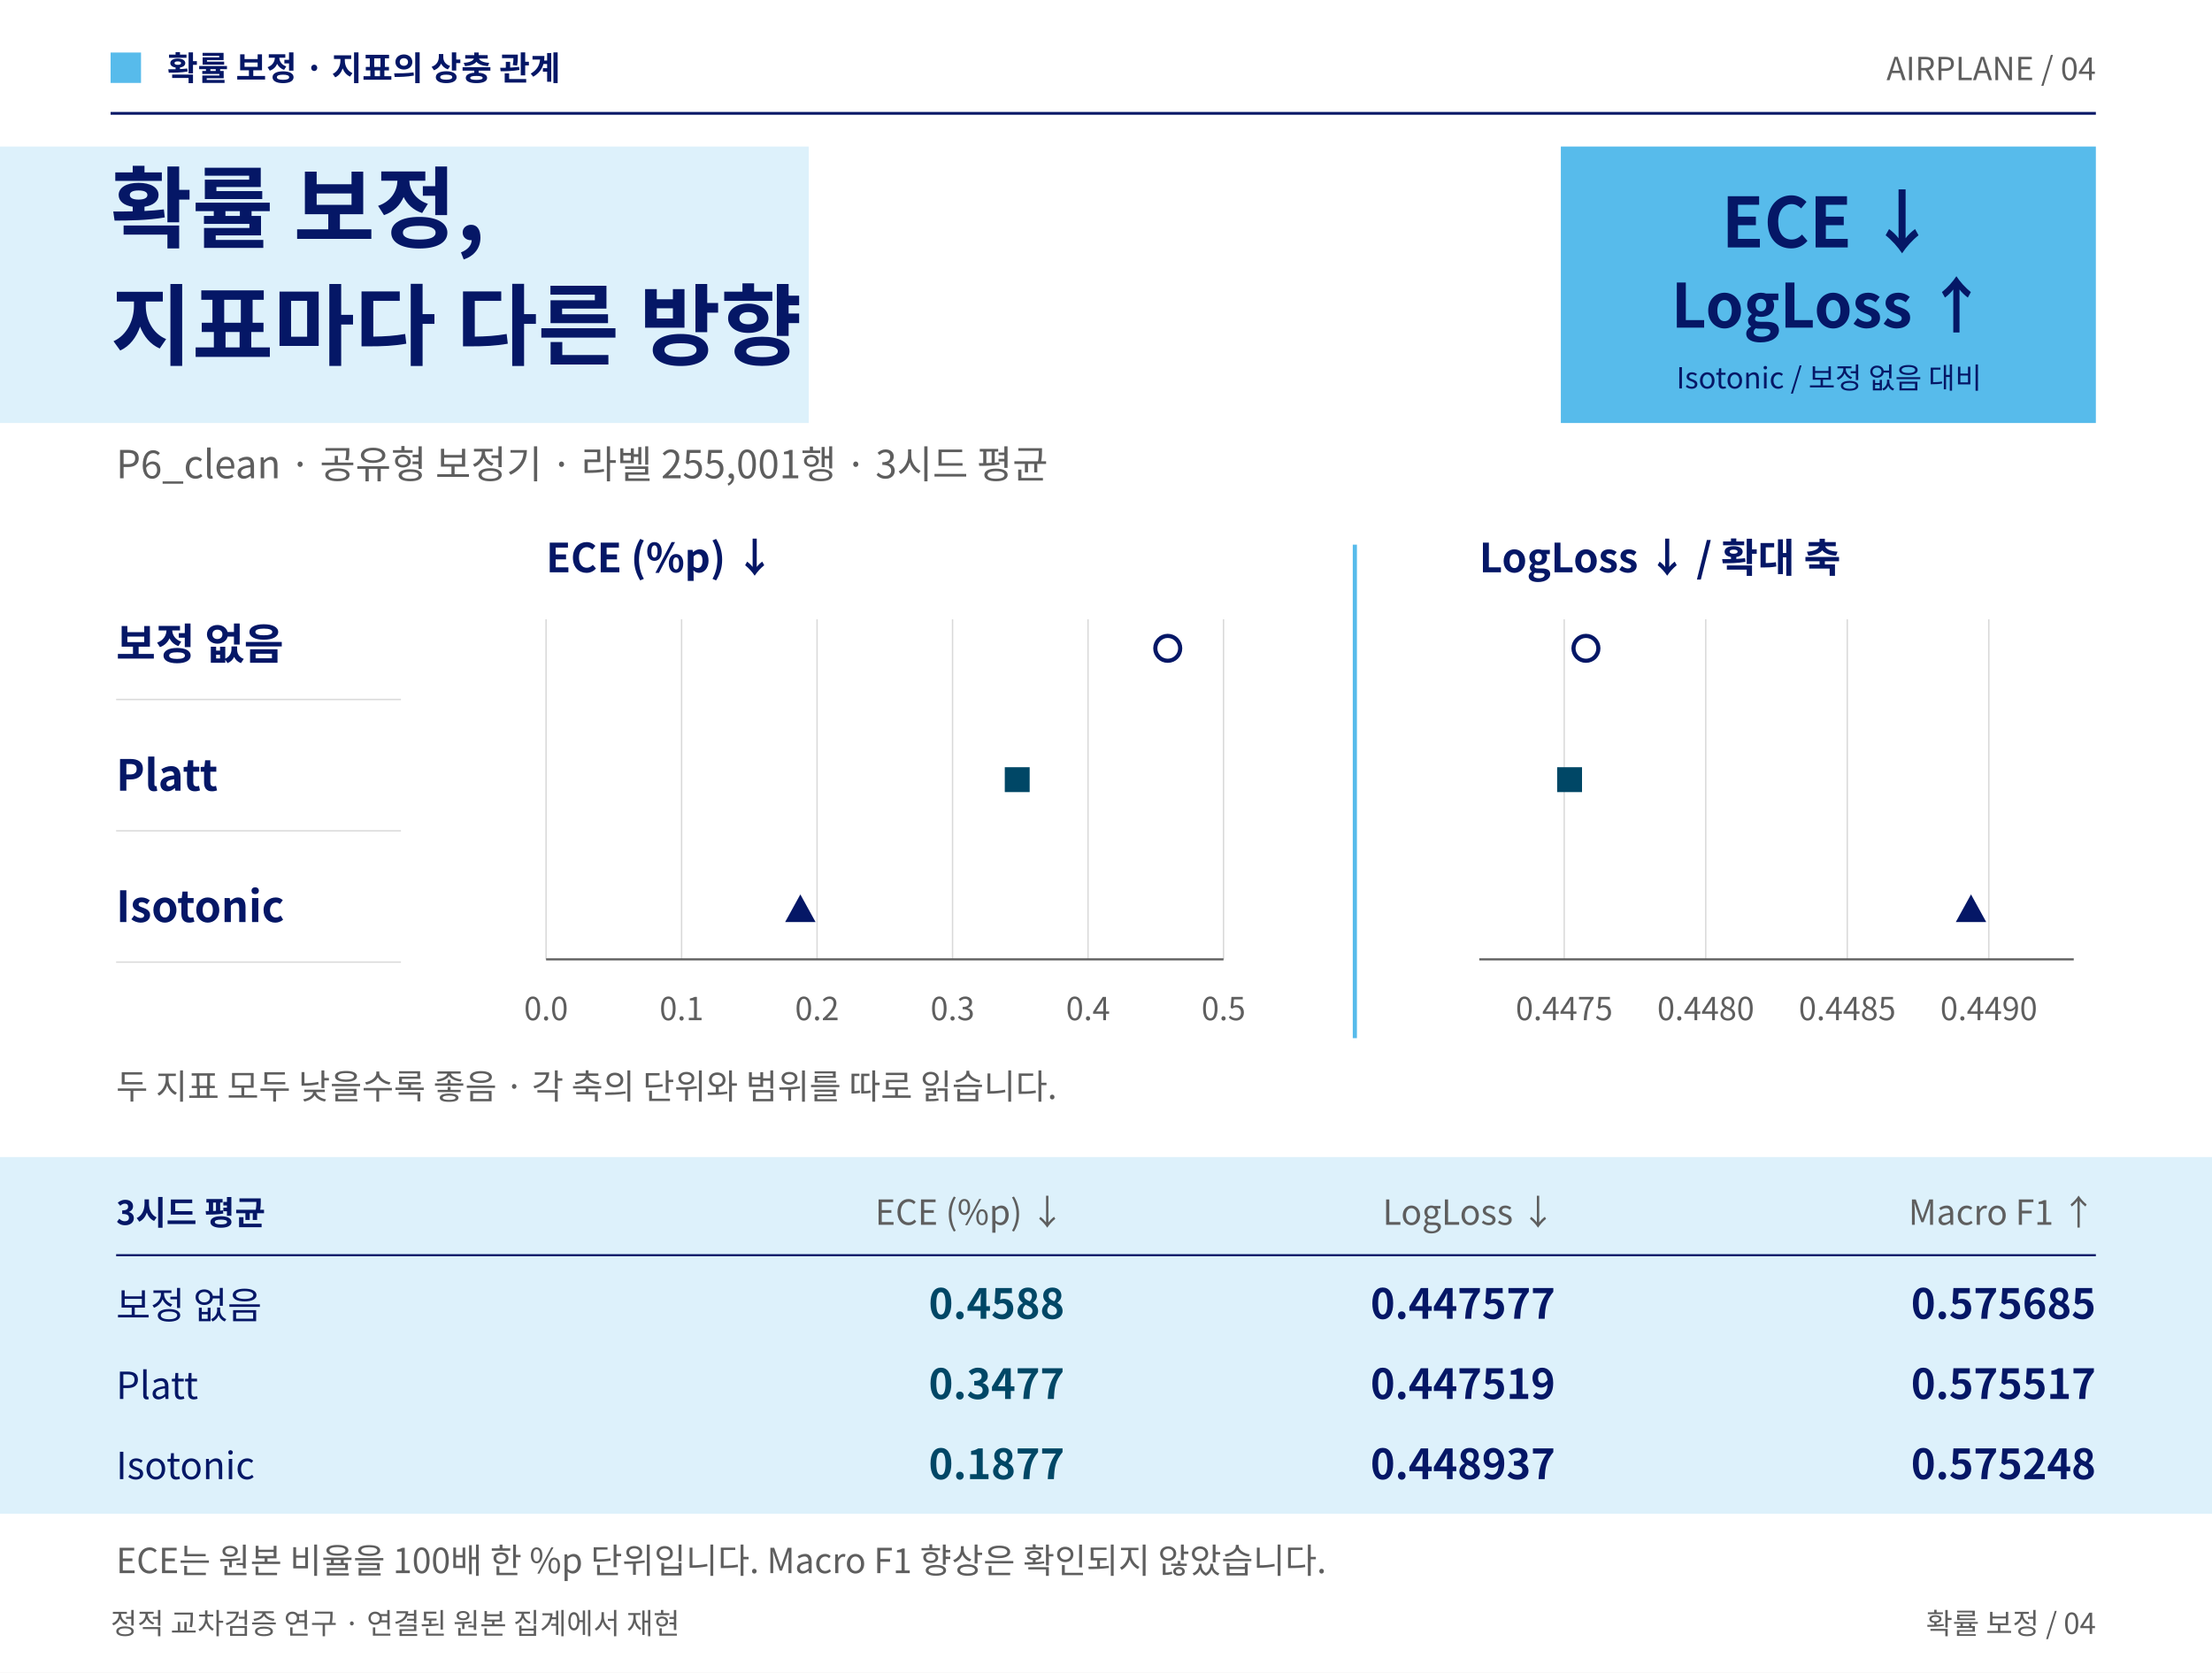
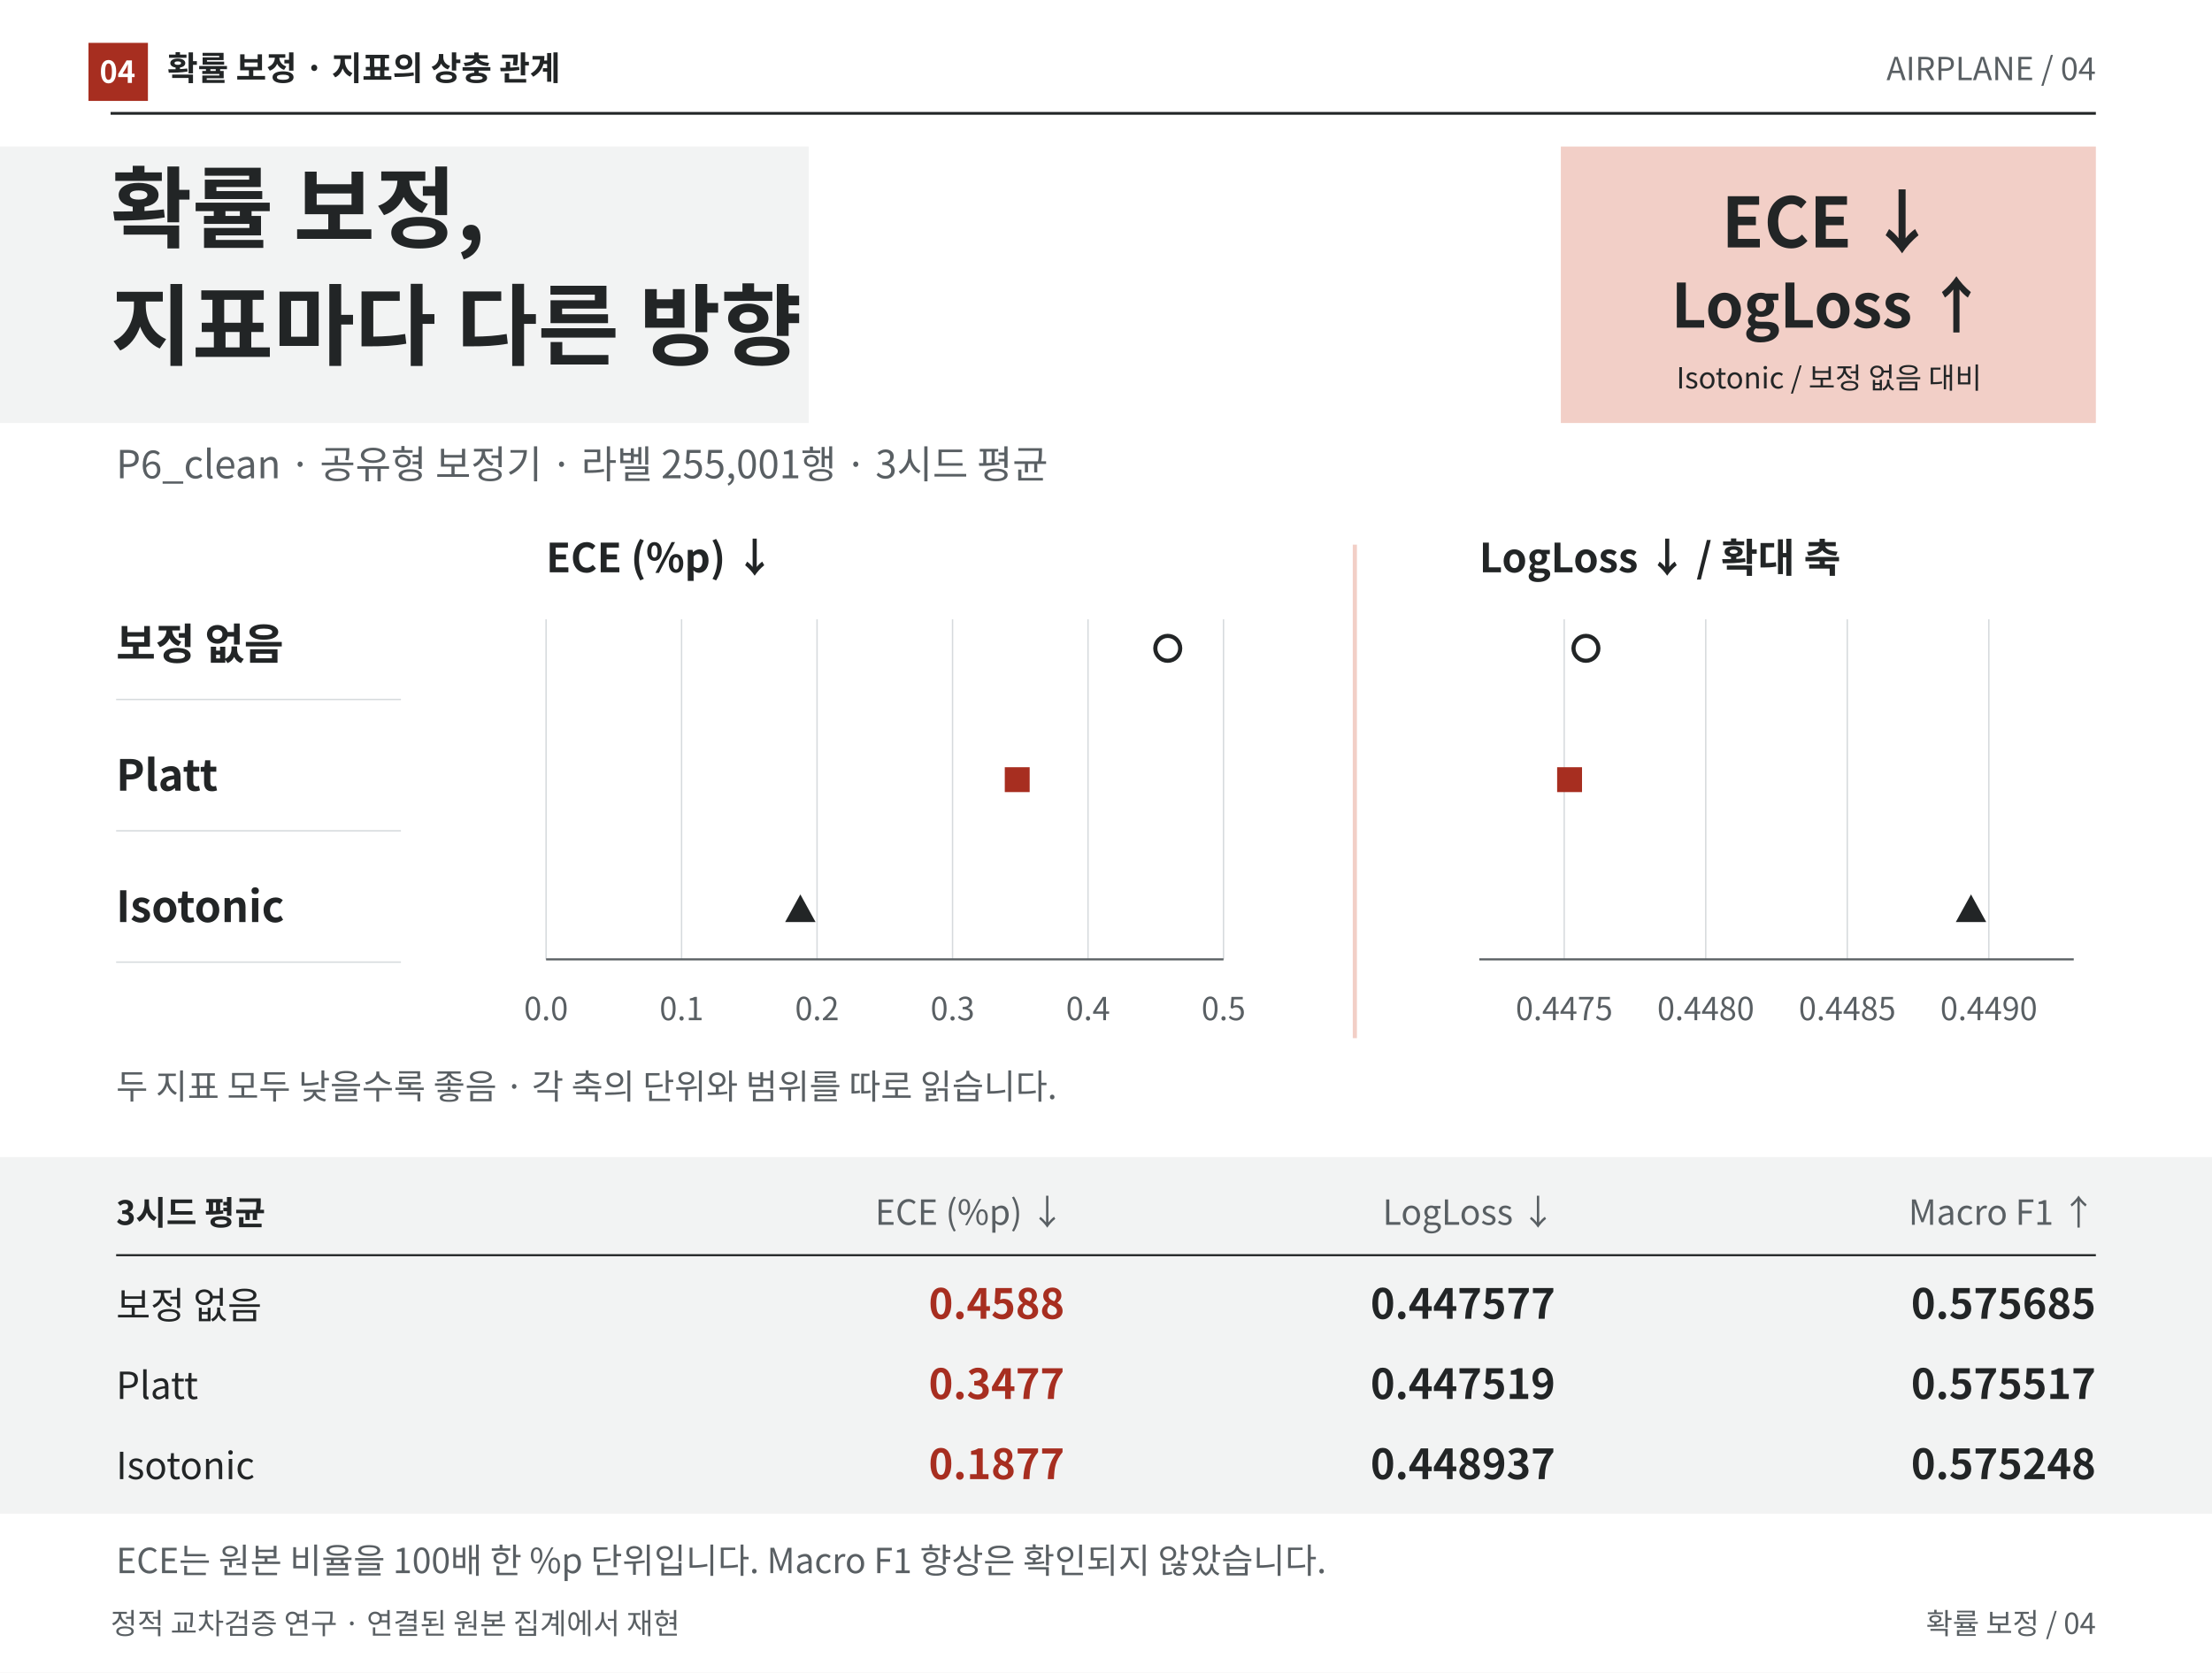
- <svg xmlns="http://www.w3.org/2000/svg" width="1600" height="1210" viewBox="0 0 1600 1210" role="img" aria-labelledby="title desc" data-design="korean-air-palette-d" data-chart-type="aligned-independent-calibration-panels">
+ <svg xmlns="http://www.w3.org/2000/svg" width="1600" height="1210" viewBox="0 0 1600 1210" role="img" aria-labelledby="title desc" data-design="reference-report-e" data-chart-type="aligned-independent-calibration-panels">
  <style>text{font-family:"Noto Sans CJK KR","Malgun Gothic","Apple SD Gothic Neo",sans-serif;font-variant-numeric:tabular-nums}</style>
  <rect width="1600" height="1210" fill="#FFFFFF" />
-   <rect x="0.000" y="106.000" width="585.000" height="200.000" fill="#DDF1FB" />
-   <rect x="1129.000" y="106.000" width="387.000" height="200.000" fill="#57BBEB" />
-   <rect x="80.000" y="38.000" width="22.000" height="22.000" fill="#57BBEB" />
-   <text x="121.000" y="58.000" font-size="24" fill="#051766" font-weight="600" text-anchor="start">확률 보정 · 지표의 상충 관계</text>
-   <text x="1516.000" y="58.000" font-size="23" fill="#5E5E5E" font-weight="400" text-anchor="end">AIRPLANE  /  04</text>
-   <line x1="80.000" y1="82.000" x2="1516.000" y2="82.000" stroke="#051766" stroke-width="2" />
-   <text x="80.000" y="174.000" font-size="64" fill="#051766" font-weight="700" text-anchor="start" style="font-family:Noto Sans CJK KR, Malgun Gothic, Apple SD Gothic Neo, sans-serif">확률 보정,</text>
-   <text x="80.000" y="259.000" font-size="64" fill="#051766" font-weight="700" text-anchor="start" style="font-family:Noto Sans CJK KR, Malgun Gothic, Apple SD Gothic Neo, sans-serif">지표마다 다른 방향</text>
-   <text x="1323.000" y="179.000" font-size="50" fill="#051766" font-weight="700" text-anchor="middle">ECE ↓</text>
-   <text x="1323.000" y="237.000" font-size="44" fill="#051766" font-weight="600" text-anchor="middle">LogLoss ↑</text>
-   <text x="1323.000" y="281.000" font-size="21" fill="#051766" font-weight="400" text-anchor="middle">Isotonic / 보정 없음 대비</text>
-   <text x="84.000" y="346.000" font-size="28" fill="#5E5E5E" font-weight="400" text-anchor="start">P6_clean · 공유형 보정기 · 라벨 255,001행 · 3시드 평균</text>
-   <text x="395.000" y="414.000" font-size="29" fill="#051766" font-weight="600" text-anchor="start">ECE (%p) ↓</text>
-   <line x1="395.000" y1="448.000" x2="395.000" y2="694.000" stroke="#D9D9D9" stroke-width="1" />
-   <text x="395.000" y="738.000" font-size="23" fill="#5E5E5E" font-weight="400" text-anchor="middle">0.0</text>
-   <line x1="493.000" y1="448.000" x2="493.000" y2="694.000" stroke="#D9D9D9" stroke-width="1" />
-   <text x="493.000" y="738.000" font-size="23" fill="#5E5E5E" font-weight="400" text-anchor="middle">0.1</text>
-   <line x1="591.000" y1="448.000" x2="591.000" y2="694.000" stroke="#D9D9D9" stroke-width="1" />
-   <text x="591.000" y="738.000" font-size="23" fill="#5E5E5E" font-weight="400" text-anchor="middle">0.2</text>
-   <line x1="689.000" y1="448.000" x2="689.000" y2="694.000" stroke="#D9D9D9" stroke-width="1" />
-   <text x="689.000" y="738.000" font-size="23" fill="#5E5E5E" font-weight="400" text-anchor="middle">0.3</text>
-   <line x1="787.000" y1="448.000" x2="787.000" y2="694.000" stroke="#D9D9D9" stroke-width="1" />
-   <text x="787.000" y="738.000" font-size="23" fill="#5E5E5E" font-weight="400" text-anchor="middle">0.4</text>
-   <line x1="885.000" y1="448.000" x2="885.000" y2="694.000" stroke="#D9D9D9" stroke-width="1" />
-   <text x="885.000" y="738.000" font-size="23" fill="#5E5E5E" font-weight="400" text-anchor="middle">0.5</text>
-   <line x1="395.000" y1="694.000" x2="885.000" y2="694.000" stroke="#5E5E5E" stroke-width="1.5" />
-   <circle cx="844.662" cy="469.000" r="9" fill="#FFFFFF" stroke="#051766" stroke-width="3" />
-   <rect x="726.786" y="555.000" width="18.000" height="18.000" fill="#004766" />
-   <polygon points="578.913,647.000 567.913,667.000 589.913,667.000" fill="#051766" />
-   <text x="1070.000" y="414.000" font-size="29" fill="#051766" font-weight="600" text-anchor="start">LogLoss ↓ / 확대 축</text>
-   <line x1="1131.429" y1="448.000" x2="1131.429" y2="694.000" stroke="#D9D9D9" stroke-width="1" />
-   <text x="1131.429" y="738.000" font-size="23" fill="#5E5E5E" font-weight="400" text-anchor="middle">0.4475</text>
-   <line x1="1233.810" y1="448.000" x2="1233.810" y2="694.000" stroke="#D9D9D9" stroke-width="1" />
-   <text x="1233.810" y="738.000" font-size="23" fill="#5E5E5E" font-weight="400" text-anchor="middle">0.4480</text>
-   <line x1="1336.190" y1="448.000" x2="1336.190" y2="694.000" stroke="#D9D9D9" stroke-width="1" />
-   <text x="1336.190" y="738.000" font-size="23" fill="#5E5E5E" font-weight="400" text-anchor="middle">0.4485</text>
-   <line x1="1438.571" y1="448.000" x2="1438.571" y2="694.000" stroke="#D9D9D9" stroke-width="1" />
-   <text x="1438.571" y="738.000" font-size="23" fill="#5E5E5E" font-weight="400" text-anchor="middle">0.4490</text>
-   <line x1="1070.000" y1="694.000" x2="1500.000" y2="694.000" stroke="#5E5E5E" stroke-width="1.5" />
-   <circle cx="1147.151" cy="469.000" r="9" fill="#FFFFFF" stroke="#051766" stroke-width="3" />
-   <rect x="1126.321" y="555.000" width="18.000" height="18.000" fill="#004766" />
-   <polygon points="1425.688,647.000 1414.688,667.000 1436.688,667.000" fill="#051766" />
-   <line x1="980.000" y1="394.000" x2="980.000" y2="751.000" stroke="#57BBEB" stroke-width="3" />
-   <text x="84.000" y="477.000" font-size="31" fill="#051766" font-weight="600" text-anchor="start">보정 없음</text>
-   <line x1="84.000" y1="506.000" x2="290.000" y2="506.000" stroke="#D9D9D9" stroke-width="1" />
-   <text x="84.000" y="572.000" font-size="31" fill="#051766" font-weight="600" text-anchor="start">Platt</text>
-   <line x1="84.000" y1="601.000" x2="290.000" y2="601.000" stroke="#D9D9D9" stroke-width="1" />
-   <text x="84.000" y="667.000" font-size="31" fill="#051766" font-weight="600" text-anchor="start">Isotonic</text>
-   <line x1="84.000" y1="696.000" x2="290.000" y2="696.000" stroke="#D9D9D9" stroke-width="1" />
-   <text x="84.000" y="795.000" font-size="25" fill="#5E5E5E" font-weight="400" text-anchor="start">두 지표 모두 낮을수록 좋음 · 각 축의 단위와 범위를 따로 읽습니다.</text>
-   <rect x="0.000" y="837.000" width="1600.000" height="258.000" fill="#DDF1FB" />
-   <text x="84.000" y="886.000" font-size="24" fill="#051766" font-weight="600" text-anchor="start">3시드 평균</text>
-   <text x="770.000" y="886.000" font-size="25" fill="#5E5E5E" font-weight="400" text-anchor="end">ECE (%p) ↓</text>
-   <text x="1125.000" y="886.000" font-size="25" fill="#5E5E5E" font-weight="400" text-anchor="end">LogLoss ↓</text>
-   <text x="1516.000" y="886.000" font-size="25" fill="#5E5E5E" font-weight="400" text-anchor="end">Macro F1 ↑</text>
-   <line x1="84.000" y1="908.000" x2="1516.000" y2="908.000" stroke="#051766" stroke-width="1.5" />
-   <text x="84.000" y="954.000" font-size="27" fill="#051766" font-weight="500" text-anchor="start">보정 없음</text>
-   <text x="770.000" y="954.000" font-size="30" fill="#004766" font-weight="600" text-anchor="end">0.4588</text>
-   <text x="1125.000" y="954.000" font-size="30" fill="#051766" font-weight="600" text-anchor="end">0.447577</text>
-   <text x="1516.000" y="954.000" font-size="30" fill="#051766" font-weight="600" text-anchor="end">0.575685</text>
-   <text x="84.000" y="1012.000" font-size="27" fill="#051766" font-weight="500" text-anchor="start">Platt</text>
-   <text x="770.000" y="1012.000" font-size="30" fill="#004766" font-weight="600" text-anchor="end">0.3477</text>
-   <text x="1125.000" y="1012.000" font-size="30" fill="#051766" font-weight="600" text-anchor="end">0.447519</text>
-   <text x="1516.000" y="1012.000" font-size="30" fill="#051766" font-weight="600" text-anchor="end">0.575517</text>
-   <text x="84.000" y="1070.000" font-size="27" fill="#051766" font-weight="500" text-anchor="start">Isotonic</text>
-   <text x="770.000" y="1070.000" font-size="30" fill="#004766" font-weight="600" text-anchor="end">0.1877</text>
-   <text x="1125.000" y="1070.000" font-size="30" fill="#051766" font-weight="600" text-anchor="end">0.448937</text>
-   <text x="1516.000" y="1070.000" font-size="30" fill="#051766" font-weight="600" text-anchor="end">0.575248</text>
-   <text x="84.000" y="1138.000" font-size="25" fill="#5E5E5E" font-weight="400" text-anchor="start">ECE는 원본 비율을 100배 한 %p 단위입니다. Macro F1 향상은 확인되지 않았습니다.</text>
-   <text x="80.000" y="1182.000" font-size="21" fill="#5E5E5E" font-weight="400" text-anchor="start">정적 교차검증 연구 · 연결된 원본 집계에서 재현</text>
-   <text x="1516.000" y="1182.000" font-size="21" fill="#5E5E5E" font-weight="400" text-anchor="end">확률 보정 / 04</text>
+   <rect x="0.000" y="106.000" width="585.000" height="200.000" fill="#F2F3F3" />
+   <rect x="1129.000" y="106.000" width="387.000" height="200.000" fill="#F2CFC7" />
+   <rect x="64.000" y="31.000" width="43.000" height="42.000" fill="#A72E20" />
+   <text x="85.000" y="60.000" font-size="22" fill="#FFFFFF" font-weight="700" text-anchor="middle">04</text>
+   <text x="121.000" y="58.000" font-size="24" fill="#222526" font-weight="600" text-anchor="start">확률 보정 · 지표의 상충 관계</text>
+   <text x="1516.000" y="58.000" font-size="23" fill="#595F63" font-weight="400" text-anchor="end">AIRPLANE  /  04</text>
+   <line x1="80.000" y1="82.000" x2="1516.000" y2="82.000" stroke="#222526" stroke-width="2" />
+   <text x="80.000" y="174.000" font-size="64" fill="#222526" font-weight="700" text-anchor="start" style="font-family:Noto Sans CJK KR, Malgun Gothic, Apple SD Gothic Neo, sans-serif">확률 보정,</text>
+   <text x="80.000" y="259.000" font-size="64" fill="#222526" font-weight="700" text-anchor="start" style="font-family:Noto Sans CJK KR, Malgun Gothic, Apple SD Gothic Neo, sans-serif">지표마다 다른 방향</text>
+   <text x="1323.000" y="179.000" font-size="50" fill="#222526" font-weight="700" text-anchor="middle">ECE ↓</text>
+   <text x="1323.000" y="237.000" font-size="44" fill="#222526" font-weight="600" text-anchor="middle">LogLoss ↑</text>
+   <text x="1323.000" y="281.000" font-size="21" fill="#222526" font-weight="400" text-anchor="middle">Isotonic / 보정 없음 대비</text>
+   <text x="84.000" y="346.000" font-size="28" fill="#595F63" font-weight="400" text-anchor="start">P6_clean · 공유형 보정기 · 라벨 255,001행 · 3시드 평균</text>
+   <text x="395.000" y="414.000" font-size="29" fill="#222526" font-weight="600" text-anchor="start">ECE (%p) ↓</text>
+   <line x1="395.000" y1="448.000" x2="395.000" y2="694.000" stroke="#D6DADD" stroke-width="1" />
+   <text x="395.000" y="738.000" font-size="23" fill="#595F63" font-weight="400" text-anchor="middle">0.0</text>
+   <line x1="493.000" y1="448.000" x2="493.000" y2="694.000" stroke="#D6DADD" stroke-width="1" />
+   <text x="493.000" y="738.000" font-size="23" fill="#595F63" font-weight="400" text-anchor="middle">0.1</text>
+   <line x1="591.000" y1="448.000" x2="591.000" y2="694.000" stroke="#D6DADD" stroke-width="1" />
+   <text x="591.000" y="738.000" font-size="23" fill="#595F63" font-weight="400" text-anchor="middle">0.2</text>
+   <line x1="689.000" y1="448.000" x2="689.000" y2="694.000" stroke="#D6DADD" stroke-width="1" />
+   <text x="689.000" y="738.000" font-size="23" fill="#595F63" font-weight="400" text-anchor="middle">0.3</text>
+   <line x1="787.000" y1="448.000" x2="787.000" y2="694.000" stroke="#D6DADD" stroke-width="1" />
+   <text x="787.000" y="738.000" font-size="23" fill="#595F63" font-weight="400" text-anchor="middle">0.4</text>
+   <line x1="885.000" y1="448.000" x2="885.000" y2="694.000" stroke="#D6DADD" stroke-width="1" />
+   <text x="885.000" y="738.000" font-size="23" fill="#595F63" font-weight="400" text-anchor="middle">0.5</text>
+   <line x1="395.000" y1="694.000" x2="885.000" y2="694.000" stroke="#595F63" stroke-width="1.5" />
+   <circle cx="844.662" cy="469.000" r="9" fill="#FFFFFF" stroke="#222526" stroke-width="3" />
+   <rect x="726.786" y="555.000" width="18.000" height="18.000" fill="#A72E20" />
+   <polygon points="578.913,647.000 567.913,667.000 589.913,667.000" fill="#222526" />
+   <text x="1070.000" y="414.000" font-size="29" fill="#222526" font-weight="600" text-anchor="start">LogLoss ↓ / 확대 축</text>
+   <line x1="1131.429" y1="448.000" x2="1131.429" y2="694.000" stroke="#D6DADD" stroke-width="1" />
+   <text x="1131.429" y="738.000" font-size="23" fill="#595F63" font-weight="400" text-anchor="middle">0.4475</text>
+   <line x1="1233.810" y1="448.000" x2="1233.810" y2="694.000" stroke="#D6DADD" stroke-width="1" />
+   <text x="1233.810" y="738.000" font-size="23" fill="#595F63" font-weight="400" text-anchor="middle">0.4480</text>
+   <line x1="1336.190" y1="448.000" x2="1336.190" y2="694.000" stroke="#D6DADD" stroke-width="1" />
+   <text x="1336.190" y="738.000" font-size="23" fill="#595F63" font-weight="400" text-anchor="middle">0.4485</text>
+   <line x1="1438.571" y1="448.000" x2="1438.571" y2="694.000" stroke="#D6DADD" stroke-width="1" />
+   <text x="1438.571" y="738.000" font-size="23" fill="#595F63" font-weight="400" text-anchor="middle">0.4490</text>
+   <line x1="1070.000" y1="694.000" x2="1500.000" y2="694.000" stroke="#595F63" stroke-width="1.5" />
+   <circle cx="1147.151" cy="469.000" r="9" fill="#FFFFFF" stroke="#222526" stroke-width="3" />
+   <rect x="1126.321" y="555.000" width="18.000" height="18.000" fill="#A72E20" />
+   <polygon points="1425.688,647.000 1414.688,667.000 1436.688,667.000" fill="#222526" />
+   <line x1="980.000" y1="394.000" x2="980.000" y2="751.000" stroke="#F2CFC7" stroke-width="3" />
+   <text x="84.000" y="477.000" font-size="31" fill="#222526" font-weight="600" text-anchor="start">보정 없음</text>
+   <line x1="84.000" y1="506.000" x2="290.000" y2="506.000" stroke="#D6DADD" stroke-width="1" />
+   <text x="84.000" y="572.000" font-size="31" fill="#222526" font-weight="600" text-anchor="start">Platt</text>
+   <line x1="84.000" y1="601.000" x2="290.000" y2="601.000" stroke="#D6DADD" stroke-width="1" />
+   <text x="84.000" y="667.000" font-size="31" fill="#222526" font-weight="600" text-anchor="start">Isotonic</text>
+   <line x1="84.000" y1="696.000" x2="290.000" y2="696.000" stroke="#D6DADD" stroke-width="1" />
+   <text x="84.000" y="795.000" font-size="25" fill="#595F63" font-weight="400" text-anchor="start">두 지표 모두 낮을수록 좋음 · 각 축의 단위와 범위를 따로 읽습니다.</text>
+   <rect x="0.000" y="837.000" width="1600.000" height="258.000" fill="#F2F3F3" />
+   <text x="84.000" y="886.000" font-size="24" fill="#222526" font-weight="600" text-anchor="start">3시드 평균</text>
+   <text x="770.000" y="886.000" font-size="25" fill="#595F63" font-weight="400" text-anchor="end">ECE (%p) ↓</text>
+   <text x="1125.000" y="886.000" font-size="25" fill="#595F63" font-weight="400" text-anchor="end">LogLoss ↓</text>
+   <text x="1516.000" y="886.000" font-size="25" fill="#595F63" font-weight="400" text-anchor="end">Macro F1 ↑</text>
+   <line x1="84.000" y1="908.000" x2="1516.000" y2="908.000" stroke="#222526" stroke-width="1.5" />
+   <text x="84.000" y="954.000" font-size="27" fill="#222526" font-weight="500" text-anchor="start">보정 없음</text>
+   <text x="770.000" y="954.000" font-size="30" fill="#A72E20" font-weight="600" text-anchor="end">0.4588</text>
+   <text x="1125.000" y="954.000" font-size="30" fill="#222526" font-weight="600" text-anchor="end">0.447577</text>
+   <text x="1516.000" y="954.000" font-size="30" fill="#222526" font-weight="600" text-anchor="end">0.575685</text>
+   <text x="84.000" y="1012.000" font-size="27" fill="#222526" font-weight="500" text-anchor="start">Platt</text>
+   <text x="770.000" y="1012.000" font-size="30" fill="#A72E20" font-weight="600" text-anchor="end">0.3477</text>
+   <text x="1125.000" y="1012.000" font-size="30" fill="#222526" font-weight="600" text-anchor="end">0.447519</text>
+   <text x="1516.000" y="1012.000" font-size="30" fill="#222526" font-weight="600" text-anchor="end">0.575517</text>
+   <text x="84.000" y="1070.000" font-size="27" fill="#222526" font-weight="500" text-anchor="start">Isotonic</text>
+   <text x="770.000" y="1070.000" font-size="30" fill="#A72E20" font-weight="600" text-anchor="end">0.1877</text>
+   <text x="1125.000" y="1070.000" font-size="30" fill="#222526" font-weight="600" text-anchor="end">0.448937</text>
+   <text x="1516.000" y="1070.000" font-size="30" fill="#222526" font-weight="600" text-anchor="end">0.575248</text>
+   <text x="84.000" y="1138.000" font-size="25" fill="#595F63" font-weight="400" text-anchor="start">ECE는 원본 비율을 100배 한 %p 단위입니다. Macro F1 향상은 확인되지 않았습니다.</text>
+   <text x="80.000" y="1182.000" font-size="21" fill="#595F63" font-weight="400" text-anchor="start">정적 교차검증 연구 · 연결된 원본 집계에서 재현</text>
+   <text x="1516.000" y="1182.000" font-size="21" fill="#595F63" font-weight="400" text-anchor="end">확률 보정 / 04</text>
</svg>
